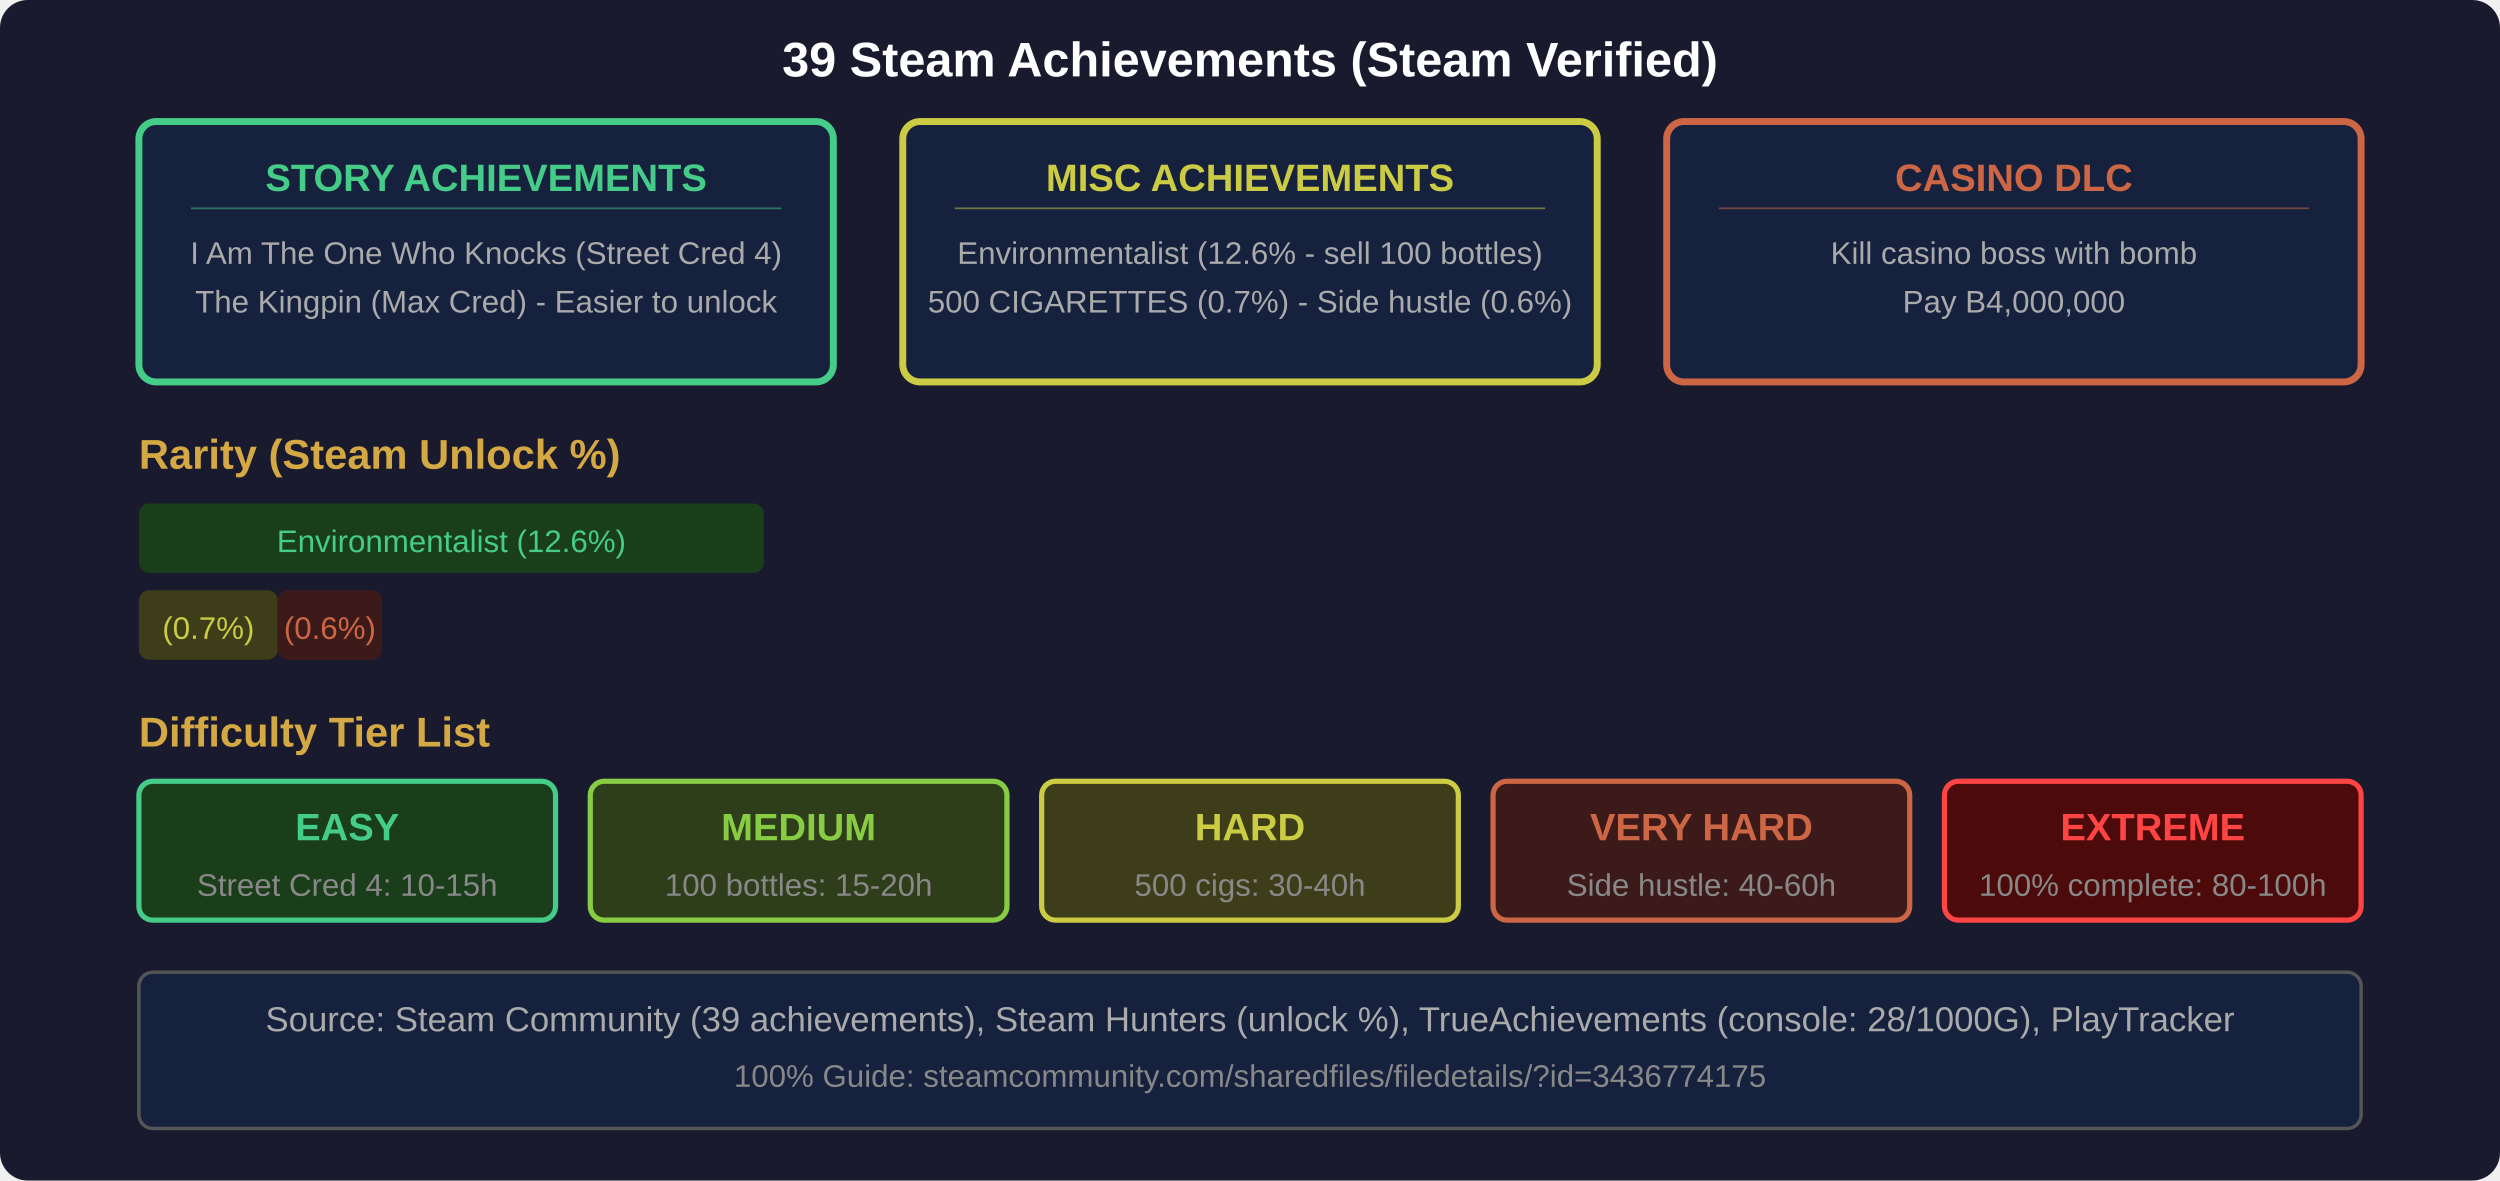
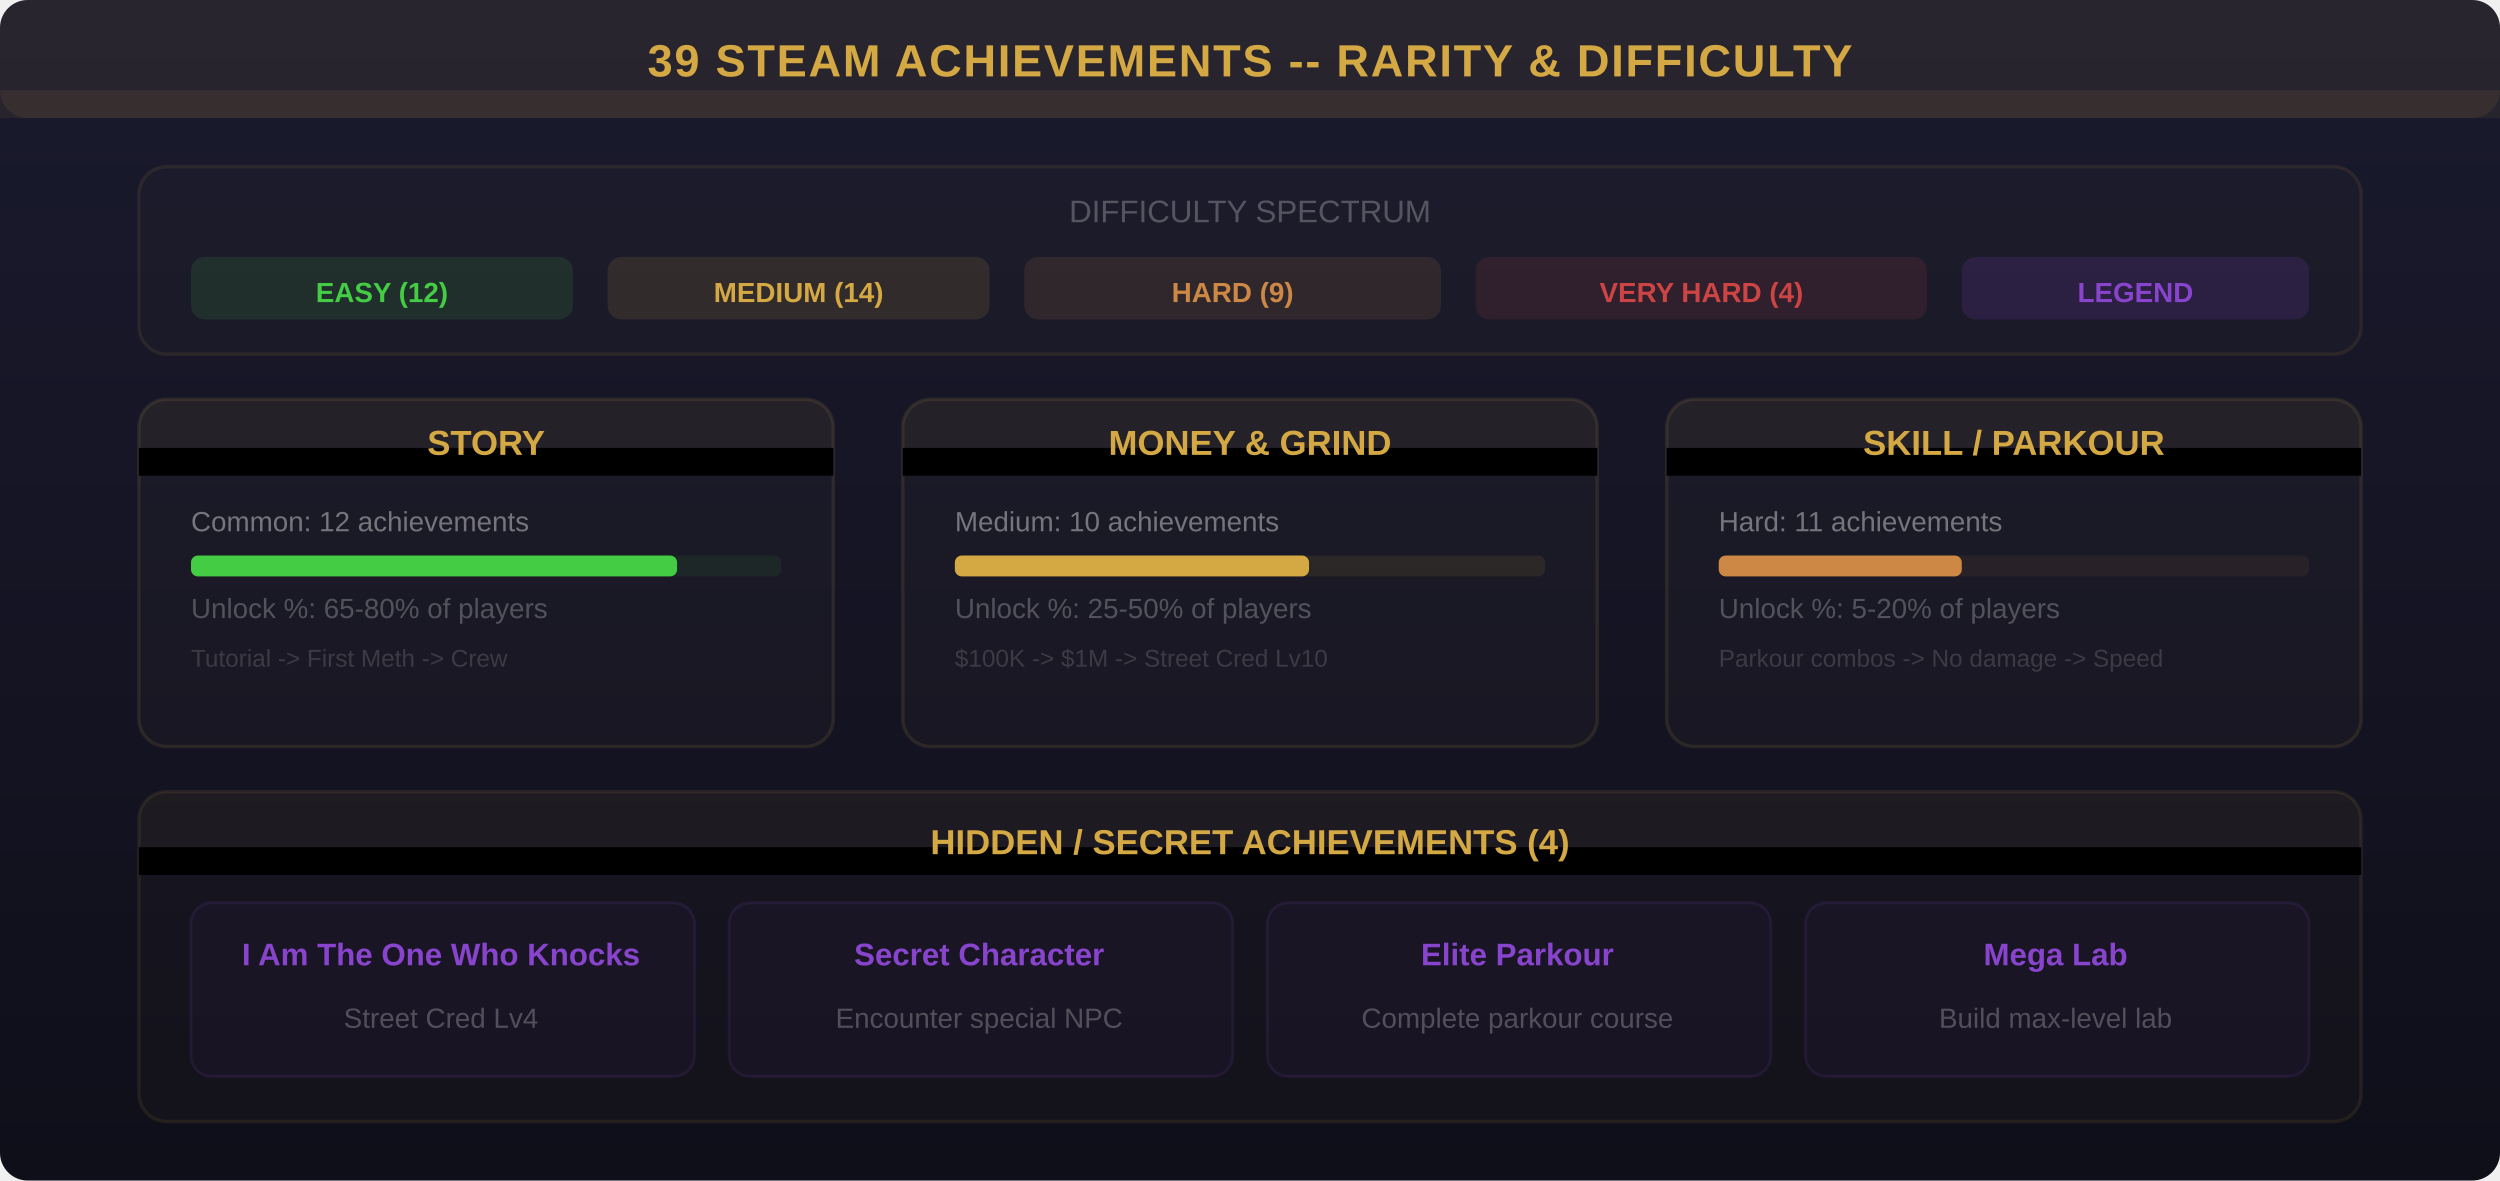
<svg xmlns="http://www.w3.org/2000/svg" viewBox="0 0 720 340" width="720" height="340">
-   <rect width="720" height="340" fill="#1a1a2e" rx="8" />
-   <text x="360" y="22" text-anchor="middle" fill="#ffffff" font-family="Arial, sans-serif" font-size="14" font-weight="bold">39 Steam Achievements (Steam Verified)</text>
-   <rect x="40" y="35" width="200" height="75" rx="5" fill="#16213e" stroke="#44cc88" stroke-width="2" />
-   <text x="140" y="55" text-anchor="middle" fill="#44cc88" font-family="Arial, sans-serif" font-size="11" font-weight="bold">STORY ACHIEVEMENTS</text>
-   <line x1="55" y1="60" x2="225" y2="60" stroke="#44cc88" stroke-width="0.5" opacity="0.5" />
-   <text x="140" y="76" text-anchor="middle" fill="#aaaaaa" font-family="Arial, sans-serif" font-size="9">I Am The One Who Knocks (Street Cred 4)</text>
-   <text x="140" y="90" text-anchor="middle" fill="#aaaaaa" font-family="Arial, sans-serif" font-size="9">The Kingpin (Max Cred) - Easier to unlock</text>
-   <rect x="260" y="35" width="200" height="75" rx="5" fill="#16213e" stroke="#cccc44" stroke-width="2" />
-   <text x="360" y="55" text-anchor="middle" fill="#cccc44" font-family="Arial, sans-serif" font-size="11" font-weight="bold">MISC ACHIEVEMENTS</text>
-   <line x1="275" y1="60" x2="445" y2="60" stroke="#cccc44" stroke-width="0.5" opacity="0.5" />
-   <text x="360" y="76" text-anchor="middle" fill="#aaaaaa" font-family="Arial, sans-serif" font-size="9">Environmentalist (12.6% - sell 100 bottles)</text>
-   <text x="360" y="90" text-anchor="middle" fill="#aaaaaa" font-family="Arial, sans-serif" font-size="9">500 CIGARETTES (0.7%) - Side hustle (0.6%)</text>
-   <rect x="480" y="35" width="200" height="75" rx="5" fill="#16213e" stroke="#cc6644" stroke-width="2" />
-   <text x="580" y="55" text-anchor="middle" fill="#cc6644" font-family="Arial, sans-serif" font-size="11" font-weight="bold">CASINO DLC</text>
-   <line x1="495" y1="60" x2="665" y2="60" stroke="#cc6644" stroke-width="0.5" opacity="0.5" />
-   <text x="580" y="76" text-anchor="middle" fill="#aaaaaa" font-family="Arial, sans-serif" font-size="9">Kill casino boss with bomb</text>
-   <text x="580" y="90" text-anchor="middle" fill="#aaaaaa" font-family="Arial, sans-serif" font-size="9">Pay B4,000,000</text>
-   <text x="40" y="135" fill="#d4a843" font-family="Arial, sans-serif" font-size="12" font-weight="bold">Rarity (Steam Unlock %)</text>
-   <rect x="40" y="145" width="180" height="20" rx="3" fill="#1a3d1a" />
-   <text x="130" y="159" text-anchor="middle" fill="#44cc88" font-family="Arial, sans-serif" font-size="9">Environmentalist (12.6%)</text>
-   <rect x="40" y="170" width="40" height="20" rx="3" fill="#3d3d1a" />
-   <text x="60" y="184" text-anchor="middle" fill="#cccc44" font-family="Arial, sans-serif" font-size="9">(0.7%)</text>
-   <rect x="80" y="170" width="30" height="20" rx="3" fill="#3d1a1a" />
-   <text x="95" y="184" text-anchor="middle" fill="#cc6644" font-family="Arial, sans-serif" font-size="9">(0.6%)</text>
-   <text x="40" y="215" fill="#d4a843" font-family="Arial, sans-serif" font-size="12" font-weight="bold">Difficulty Tier List</text>
-   <rect x="40" y="225" width="120" height="40" rx="4" fill="#1a3d1a" stroke="#44cc88" stroke-width="1.5" />
-   <text x="100" y="242" text-anchor="middle" fill="#44cc88" font-family="Arial, sans-serif" font-size="11" font-weight="bold">EASY</text>
-   <text x="100" y="258" text-anchor="middle" fill="#888888" font-family="Arial, sans-serif" font-size="9">Street Cred 4: 10-15h</text>
-   <rect x="170" y="225" width="120" height="40" rx="4" fill="#2e3d1a" stroke="#88cc44" stroke-width="1.5" />
-   <text x="230" y="242" text-anchor="middle" fill="#88cc44" font-family="Arial, sans-serif" font-size="11" font-weight="bold">MEDIUM</text>
-   <text x="230" y="258" text-anchor="middle" fill="#888888" font-family="Arial, sans-serif" font-size="9">100 bottles: 15-20h</text>
-   <rect x="300" y="225" width="120" height="40" rx="4" fill="#3d3d1a" stroke="#cccc44" stroke-width="1.5" />
-   <text x="360" y="242" text-anchor="middle" fill="#cccc44" font-family="Arial, sans-serif" font-size="11" font-weight="bold">HARD</text>
-   <text x="360" y="258" text-anchor="middle" fill="#888888" font-family="Arial, sans-serif" font-size="9">500 cigs: 30-40h</text>
-   <rect x="430" y="225" width="120" height="40" rx="4" fill="#3d1a1a" stroke="#cc6644" stroke-width="1.5" />
-   <text x="490" y="242" text-anchor="middle" fill="#cc6644" font-family="Arial, sans-serif" font-size="11" font-weight="bold">VERY HARD</text>
-   <text x="490" y="258" text-anchor="middle" fill="#888888" font-family="Arial, sans-serif" font-size="9">Side hustle: 40-60h</text>
-   <rect x="560" y="225" width="120" height="40" rx="4" fill="#4d0a0a" stroke="#ff4444" stroke-width="1.5" />
-   <text x="620" y="242" text-anchor="middle" fill="#ff4444" font-family="Arial, sans-serif" font-size="11" font-weight="bold">EXTREME</text>
-   <text x="620" y="258" text-anchor="middle" fill="#888888" font-family="Arial, sans-serif" font-size="9">100% complete: 80-100h</text>
-   <rect x="40" y="280" width="640" height="45" rx="4" fill="#16213e" stroke="#555555" stroke-width="1" />
-   <text x="360" y="297" text-anchor="middle" fill="#aaaaaa" font-family="Arial, sans-serif" font-size="10">Source: Steam Community (39 achievements), Steam Hunters (unlock %), TrueAchievements (console: 28/1000G), PlayTracker</text>
-   <text x="360" y="313" text-anchor="middle" fill="#888888" font-family="Arial, sans-serif" font-size="9">100% Guide: steamcommunity.com/sharedfiles/filedetails/?id=3436774175</text>
+   <defs>
+     <linearGradient id="bg" x1="0" y1="0" x2="0" y2="1">
+       <stop offset="0%" stop-color="#1a1a2e" />
+       <stop offset="100%" stop-color="#0f0f1a" />
+     </linearGradient>
+   </defs>
+   <rect width="720" height="340" fill="url(#bg)" rx="8" />
+   <rect x="0" y="0" width="720" height="34" fill="rgba(212,168,67,0.08)" rx="8" />
+   <rect x="0" y="26" width="720" height="8" fill="rgba(212,168,67,0.08)" />
+   <text x="360" y="22" text-anchor="middle" fill="#d4a843" font-family="'Segoe UI',Arial,sans-serif" font-size="13" font-weight="bold" letter-spacing="0.5">39 STEAM ACHIEVEMENTS -- RARITY &amp; DIFFICULTY</text>
+   <rect x="40" y="48" width="640" height="54" rx="8" fill="rgba(212,168,67,0.02)" stroke="rgba(212,168,67,0.1)" stroke-width="1" />
+   <text x="360" y="64" text-anchor="middle" fill="rgba(255,255,255,0.25)" font-family="Arial,sans-serif" font-size="9">DIFFICULTY SPECTRUM</text>
+   <rect x="55" y="74" width="110" height="18" rx="4" fill="rgba(68,204,68,0.12)" />
+   <text x="110" y="87" text-anchor="middle" fill="#44cc44" font-family="Arial,sans-serif" font-size="8" font-weight="bold">EASY (12)</text>
+   <rect x="175" y="74" width="110" height="18" rx="4" fill="rgba(212,168,67,0.12)" />
+   <text x="230" y="87" text-anchor="middle" fill="#d4a843" font-family="Arial,sans-serif" font-size="8" font-weight="bold">MEDIUM (14)</text>
+   <rect x="295" y="74" width="120" height="18" rx="4" fill="rgba(204,136,68,0.12)" />
+   <text x="355" y="87" text-anchor="middle" fill="#cc8844" font-family="Arial,sans-serif" font-size="8" font-weight="bold">HARD (9)</text>
+   <rect x="425" y="74" width="130" height="18" rx="4" fill="rgba(204,68,68,0.12)" />
+   <text x="490" y="87" text-anchor="middle" fill="#cc4444" font-family="Arial,sans-serif" font-size="8" font-weight="bold">VERY HARD (4)</text>
+   <rect x="565" y="74" width="100" height="18" rx="4" fill="rgba(136,68,204,0.15)" />
+   <text x="615" y="87" text-anchor="middle" fill="#8844cc" font-family="Arial,sans-serif" font-size="8" font-weight="bold">LEGEND</text>
+   <rect x="40" y="115" width="200" height="100" rx="8" fill="rgba(212,168,67,0.03)" stroke="rgba(212,168,67,0.12)" stroke-width="1" />
+   <rect x="40" y="115" width="200" height="22" rx="8" fill="rgba(212,168,67,0.05)" />
+   <rect x="40" y="129" width="200" height="8" />
+   <text x="140" y="131" text-anchor="middle" fill="#d4a843" font-family="Arial,sans-serif" font-size="10" font-weight="bold">STORY</text>
+   <text x="55" y="153" fill="rgba(255,255,255,0.4)" font-family="Arial,sans-serif" font-size="8">Common: 12 achievements</text>
+   <rect x="55" y="160" width="170" height="6" rx="2" fill="rgba(68,204,68,0.08)" />
+   <rect x="55" y="160" width="140" height="6" rx="2" fill="#44cc44" />
+   <text x="55" y="178" fill="rgba(255,255,255,0.25)" font-family="Arial,sans-serif" font-size="8">Unlock %: 65-80% of players</text>
+   <text x="55" y="192" fill="rgba(255,255,255,0.15)" font-family="Arial,sans-serif" font-size="7">Tutorial -&gt; First Meth -&gt; Crew</text>
+   <rect x="260" y="115" width="200" height="100" rx="8" fill="rgba(212,168,67,0.03)" stroke="rgba(212,168,67,0.12)" stroke-width="1" />
+   <rect x="260" y="115" width="200" height="22" rx="8" fill="rgba(212,168,67,0.05)" />
+   <rect x="260" y="129" width="200" height="8" />
+   <text x="360" y="131" text-anchor="middle" fill="#d4a843" font-family="Arial,sans-serif" font-size="10" font-weight="bold">MONEY &amp; GRIND</text>
+   <text x="275" y="153" fill="rgba(255,255,255,0.4)" font-family="Arial,sans-serif" font-size="8">Medium: 10 achievements</text>
+   <rect x="275" y="160" width="170" height="6" rx="2" fill="rgba(212,168,67,0.1)" />
+   <rect x="275" y="160" width="102" height="6" rx="2" fill="#d4a843" />
+   <text x="275" y="178" fill="rgba(255,255,255,0.25)" font-family="Arial,sans-serif" font-size="8">Unlock %: 25-50% of players</text>
+   <text x="275" y="192" fill="rgba(255,255,255,0.15)" font-family="Arial,sans-serif" font-size="7">$100K -&gt; $1M -&gt; Street Cred Lv10</text>
+   <rect x="480" y="115" width="200" height="100" rx="8" fill="rgba(212,168,67,0.03)" stroke="rgba(212,168,67,0.12)" stroke-width="1" />
+   <rect x="480" y="115" width="200" height="22" rx="8" fill="rgba(212,168,67,0.05)" />
+   <rect x="480" y="129" width="200" height="8" />
+   <text x="580" y="131" text-anchor="middle" fill="#d4a843" font-family="Arial,sans-serif" font-size="10" font-weight="bold">SKILL / PARKOUR</text>
+   <text x="495" y="153" fill="rgba(255,255,255,0.4)" font-family="Arial,sans-serif" font-size="8">Hard: 11 achievements</text>
+   <rect x="495" y="160" width="170" height="6" rx="2" fill="rgba(204,136,68,0.08)" />
+   <rect x="495" y="160" width="70" height="6" rx="2" fill="#cc8844" />
+   <text x="495" y="178" fill="rgba(255,255,255,0.25)" font-family="Arial,sans-serif" font-size="8">Unlock %: 5-20% of players</text>
+   <text x="495" y="192" fill="rgba(255,255,255,0.15)" font-family="Arial,sans-serif" font-size="7">Parkour combos -&gt; No damage -&gt; Speed</text>
+   <rect x="40" y="228" width="640" height="95" rx="8" fill="rgba(212,168,67,0.02)" stroke="rgba(212,168,67,0.1)" stroke-width="1" />
+   <rect x="40" y="228" width="640" height="24" rx="8" fill="rgba(212,168,67,0.04)" />
+   <rect x="40" y="244" width="640" height="8" />
+   <text x="360" y="246" text-anchor="middle" fill="#d4a843" font-family="Arial,sans-serif" font-size="10" font-weight="bold">HIDDEN / SECRET ACHIEVEMENTS (4)</text>
+   <rect x="55" y="260" width="145" height="50" rx="6" fill="rgba(136,68,204,0.04)" stroke="rgba(136,68,204,0.12)" stroke-width="0.8" />
+   <text x="127" y="278" text-anchor="middle" fill="#8844cc" font-family="Arial,sans-serif" font-size="9" font-weight="bold">I Am The One Who Knocks</text>
+   <text x="127" y="296" text-anchor="middle" fill="rgba(255,255,255,0.25)" font-family="Arial,sans-serif" font-size="8">Street Cred Lv4</text>
+   <rect x="210" y="260" width="145" height="50" rx="6" fill="rgba(136,68,204,0.04)" stroke="rgba(136,68,204,0.12)" stroke-width="0.8" />
+   <text x="282" y="278" text-anchor="middle" fill="#8844cc" font-family="Arial,sans-serif" font-size="9" font-weight="bold">Secret Character</text>
+   <text x="282" y="296" text-anchor="middle" fill="rgba(255,255,255,0.25)" font-family="Arial,sans-serif" font-size="8">Encounter special NPC</text>
+   <rect x="365" y="260" width="145" height="50" rx="6" fill="rgba(136,68,204,0.04)" stroke="rgba(136,68,204,0.12)" stroke-width="0.8" />
+   <text x="437" y="278" text-anchor="middle" fill="#8844cc" font-family="Arial,sans-serif" font-size="9" font-weight="bold">Elite Parkour</text>
+   <text x="437" y="296" text-anchor="middle" fill="rgba(255,255,255,0.25)" font-family="Arial,sans-serif" font-size="8">Complete parkour course</text>
+   <rect x="520" y="260" width="145" height="50" rx="6" fill="rgba(136,68,204,0.04)" stroke="rgba(136,68,204,0.12)" stroke-width="0.8" />
+   <text x="592" y="278" text-anchor="middle" fill="#8844cc" font-family="Arial,sans-serif" font-size="9" font-weight="bold">Mega Lab</text>
+   <text x="592" y="296" text-anchor="middle" fill="rgba(255,255,255,0.25)" font-family="Arial,sans-serif" font-size="8">Build max-level lab</text>
</svg>
